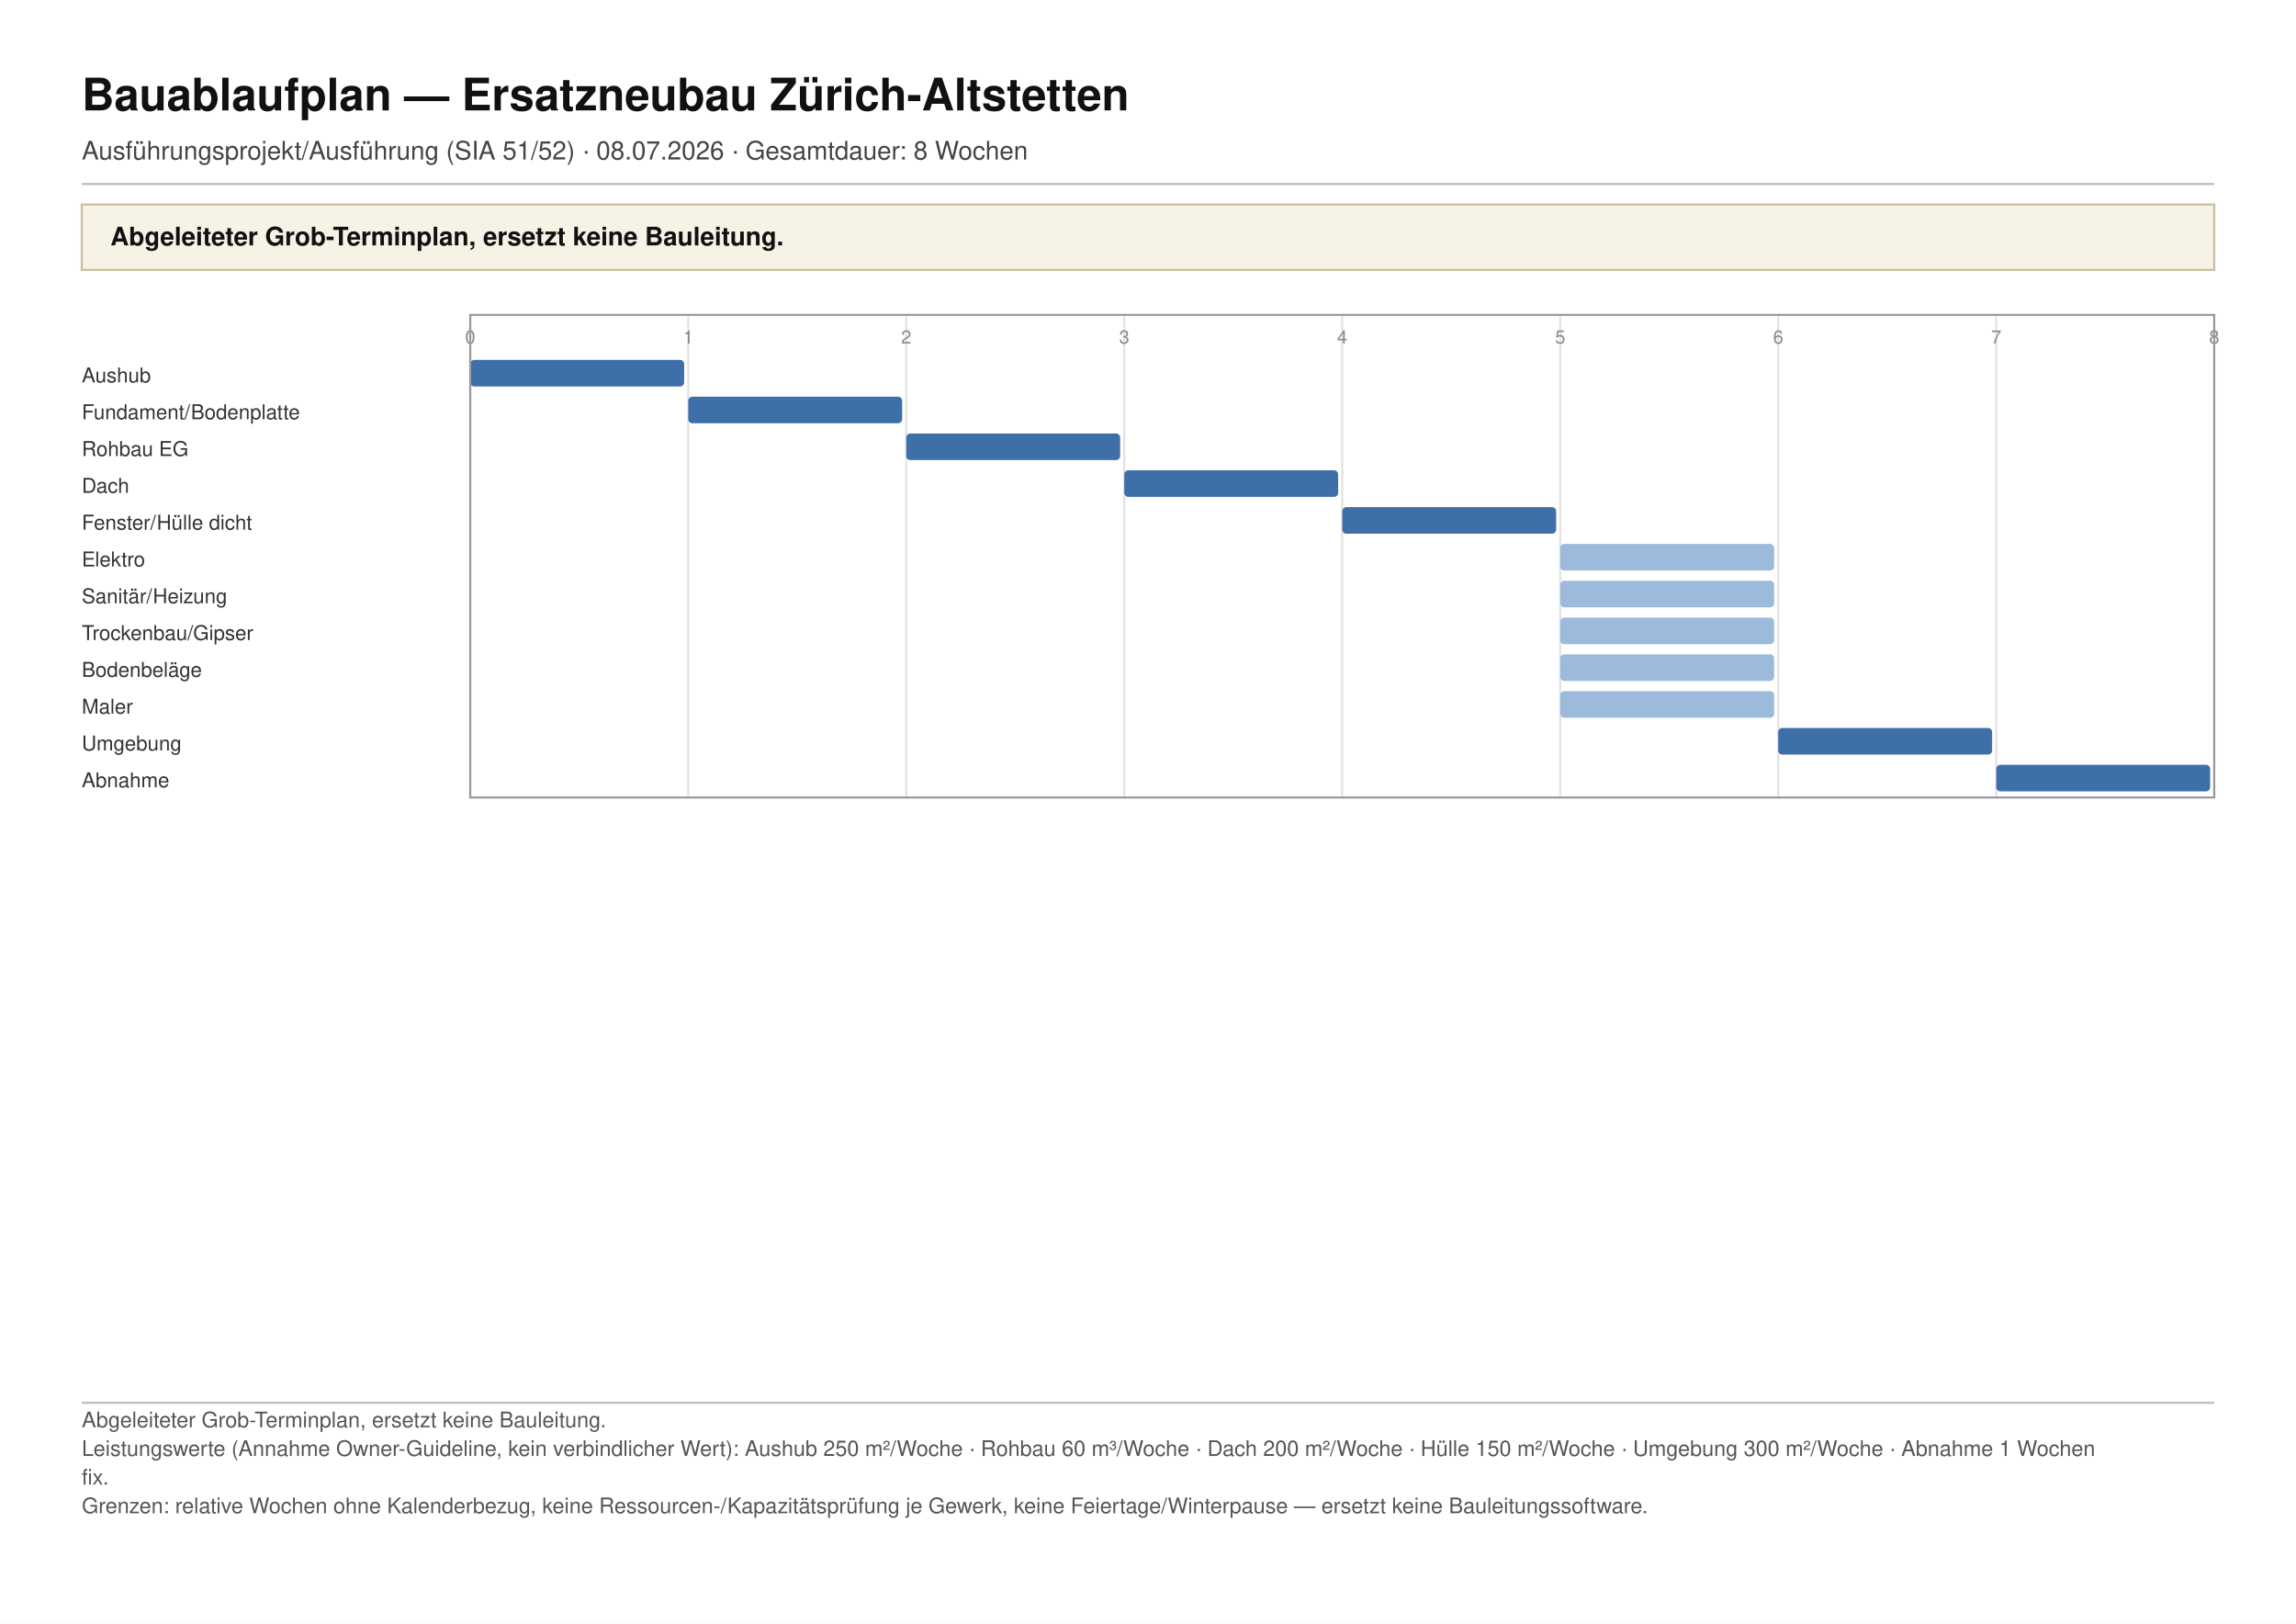
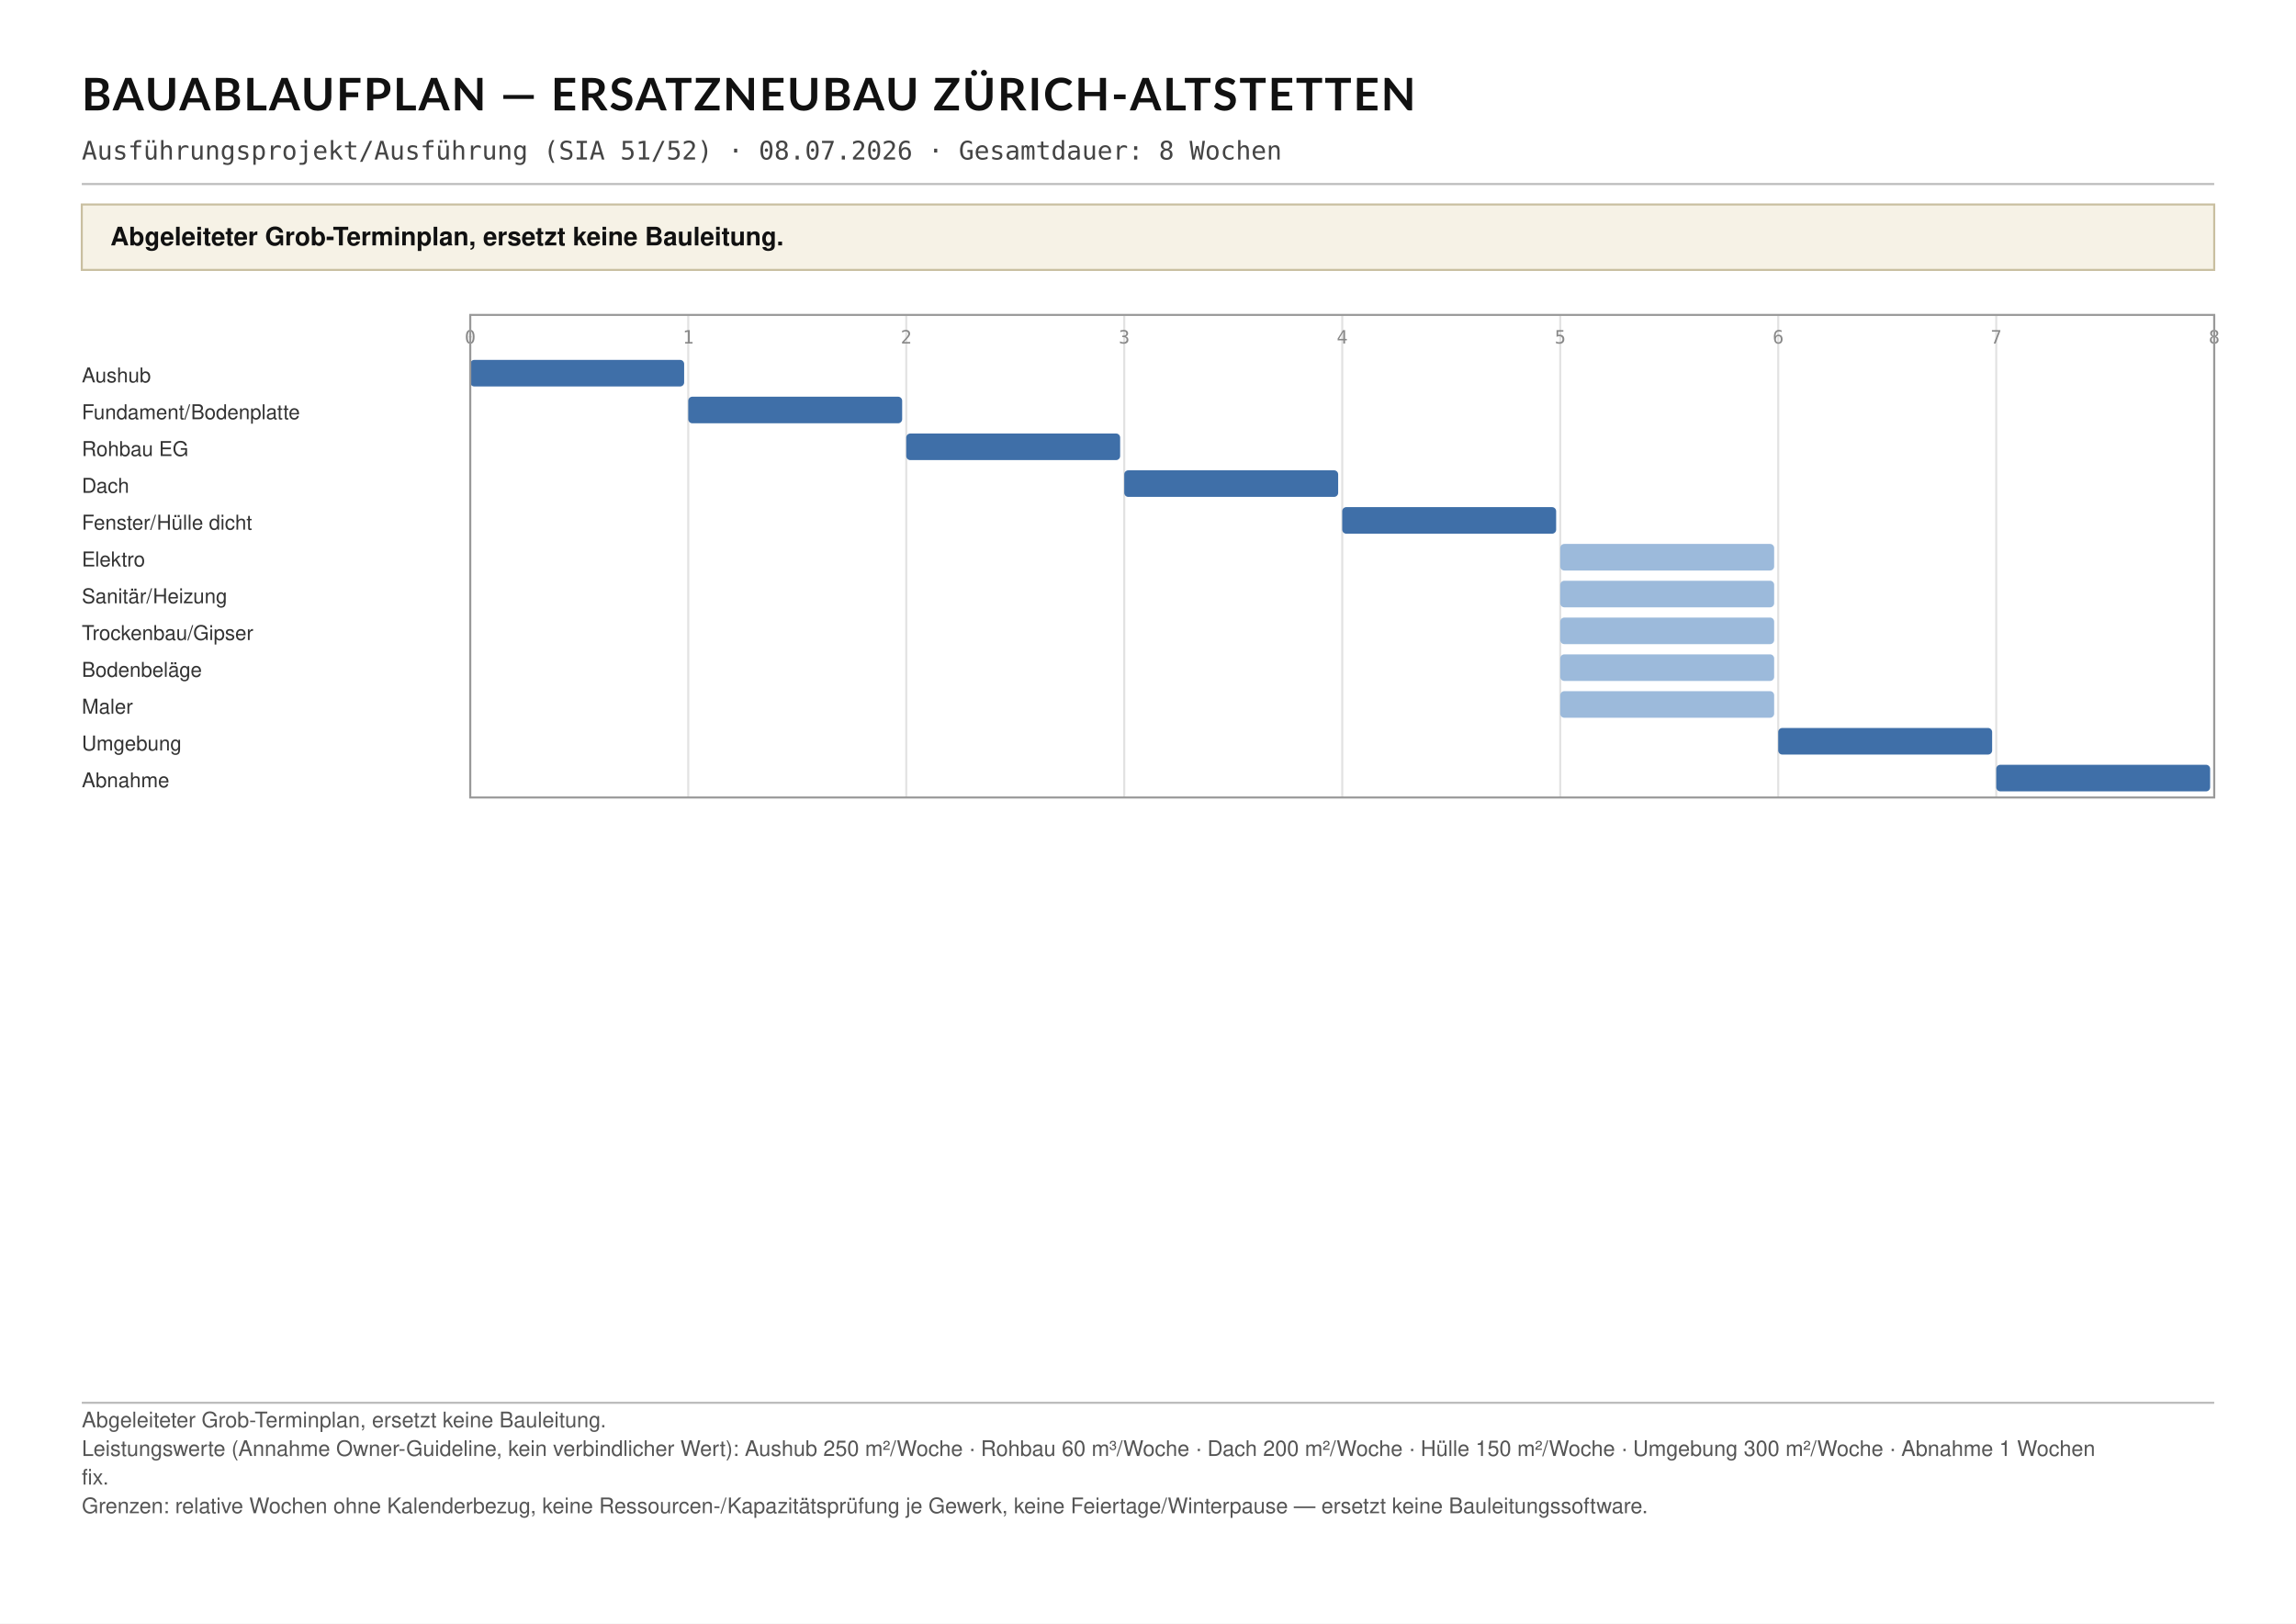
<svg xmlns="http://www.w3.org/2000/svg" viewBox="0 0 1123 794" font-family="Helvetica, Arial, sans-serif">
  <rect x="0" y="0" width="1123" height="794" fill="#ffffff" />
-   <text x="40" y="54" font-size="22" font-weight="bold" fill="#111111">Bauablaufplan — Ersatzneubau Zürich-Altstetten</text>
-   <text x="40" y="78" font-size="12.5" fill="#444444">Ausführungsprojekt/Ausführung (SIA 51/52) · 08.07.2026 · Gesamtdauer: 8 Wochen</text>
+   <text x="40" y="54" font-weight="bold" font-family="'Lato', Helvetica, Arial, sans-serif" letter-spacing="0.04em" font-size="22" fill="#111111">BAUABLAUFPLAN — ERSATZNEUBAU ZÜRICH-ALTSTETTEN</text>
+   <text x="40" y="78" font-family="'IBM Plex Mono', ui-monospace, monospace" font-size="12.5" font-feature-settings="'tnum'" fill="#444444">Ausführungsprojekt/Ausführung (SIA 51/52) · 08.07.2026 · Gesamtdauer: 8 Wochen</text>
  <line x1="40" y1="90" x2="1083" y2="90" stroke="#bbbbbb" stroke-width="1" />
  <rect x="40" y="100" width="1043" height="32" fill="#f6f2e6" stroke="#c9bfa0" stroke-width="1" />
  <text x="54" y="120" font-size="12.5" font-weight="bold" fill="#111111">Abgeleiteter Grob-Terminplan, ersetzt keine Bauleitung.</text>
  <line x1="230.00" y1="154" x2="230.00" y2="390.00" stroke="#e2e2e2" stroke-width="1" />
-   <text x="230.00" y="168.00" font-size="9" text-anchor="middle" fill="#888888">0</text>
+   <text x="230.00" y="168.00" font-family="'IBM Plex Mono', ui-monospace, monospace" font-size="9" font-feature-settings="'tnum'" text-anchor="middle" fill="#888888">0</text>
  <line x1="336.63" y1="154" x2="336.63" y2="390.00" stroke="#e2e2e2" stroke-width="1" />
-   <text x="336.63" y="168.00" font-size="9" text-anchor="middle" fill="#888888">1</text>
+   <text x="336.63" y="168.00" font-family="'IBM Plex Mono', ui-monospace, monospace" font-size="9" font-feature-settings="'tnum'" text-anchor="middle" fill="#888888">1</text>
  <line x1="443.25" y1="154" x2="443.25" y2="390.00" stroke="#e2e2e2" stroke-width="1" />
-   <text x="443.25" y="168.00" font-size="9" text-anchor="middle" fill="#888888">2</text>
+   <text x="443.25" y="168.00" font-family="'IBM Plex Mono', ui-monospace, monospace" font-size="9" font-feature-settings="'tnum'" text-anchor="middle" fill="#888888">2</text>
  <line x1="549.88" y1="154" x2="549.88" y2="390.00" stroke="#e2e2e2" stroke-width="1" />
-   <text x="549.88" y="168.00" font-size="9" text-anchor="middle" fill="#888888">3</text>
+   <text x="549.88" y="168.00" font-family="'IBM Plex Mono', ui-monospace, monospace" font-size="9" font-feature-settings="'tnum'" text-anchor="middle" fill="#888888">3</text>
  <line x1="656.50" y1="154" x2="656.50" y2="390.00" stroke="#e2e2e2" stroke-width="1" />
-   <text x="656.50" y="168.00" font-size="9" text-anchor="middle" fill="#888888">4</text>
+   <text x="656.50" y="168.00" font-family="'IBM Plex Mono', ui-monospace, monospace" font-size="9" font-feature-settings="'tnum'" text-anchor="middle" fill="#888888">4</text>
  <line x1="763.13" y1="154" x2="763.13" y2="390.00" stroke="#e2e2e2" stroke-width="1" />
-   <text x="763.13" y="168.00" font-size="9" text-anchor="middle" fill="#888888">5</text>
+   <text x="763.13" y="168.00" font-family="'IBM Plex Mono', ui-monospace, monospace" font-size="9" font-feature-settings="'tnum'" text-anchor="middle" fill="#888888">5</text>
  <line x1="869.75" y1="154" x2="869.75" y2="390.00" stroke="#e2e2e2" stroke-width="1" />
-   <text x="869.75" y="168.00" font-size="9" text-anchor="middle" fill="#888888">6</text>
+   <text x="869.75" y="168.00" font-family="'IBM Plex Mono', ui-monospace, monospace" font-size="9" font-feature-settings="'tnum'" text-anchor="middle" fill="#888888">6</text>
  <line x1="976.38" y1="154" x2="976.38" y2="390.00" stroke="#e2e2e2" stroke-width="1" />
-   <text x="976.38" y="168.00" font-size="9" text-anchor="middle" fill="#888888">7</text>
+   <text x="976.38" y="168.00" font-family="'IBM Plex Mono', ui-monospace, monospace" font-size="9" font-feature-settings="'tnum'" text-anchor="middle" fill="#888888">7</text>
  <line x1="1083.00" y1="154" x2="1083.00" y2="390.00" stroke="#e2e2e2" stroke-width="1" />
-   <text x="1083.00" y="168.00" font-size="9" text-anchor="middle" fill="#888888">8</text>
+   <text x="1083.00" y="168.00" font-family="'IBM Plex Mono', ui-monospace, monospace" font-size="9" font-feature-settings="'tnum'" text-anchor="middle" fill="#888888">8</text>
  <text x="40" y="187.00" font-size="10" fill="#333333">Aushub</text>
  <rect x="230.00" y="176.00" width="104.63" height="13.00" fill="#3f6fa8" rx="2" />
  <text x="40" y="205.00" font-size="10" fill="#333333">Fundament/Bodenplatte</text>
  <rect x="336.63" y="194.00" width="104.63" height="13.00" fill="#3f6fa8" rx="2" />
  <text x="40" y="223.00" font-size="10" fill="#333333">Rohbau EG</text>
  <rect x="443.25" y="212.00" width="104.63" height="13.00" fill="#3f6fa8" rx="2" />
  <text x="40" y="241.00" font-size="10" fill="#333333">Dach</text>
  <rect x="549.88" y="230.00" width="104.63" height="13.00" fill="#3f6fa8" rx="2" />
  <text x="40" y="259.00" font-size="10" fill="#333333">Fenster/Hülle dicht</text>
  <rect x="656.50" y="248.00" width="104.63" height="13.00" fill="#3f6fa8" rx="2" />
  <text x="40" y="277.00" font-size="10" fill="#333333">Elektro</text>
  <rect x="763.13" y="266.00" width="104.63" height="13.00" fill="#9cbadb" rx="2" />
  <text x="40" y="295.00" font-size="10" fill="#333333">Sanitär/Heizung</text>
  <rect x="763.13" y="284.00" width="104.63" height="13.00" fill="#9cbadb" rx="2" />
  <text x="40" y="313.00" font-size="10" fill="#333333">Trockenbau/Gipser</text>
  <rect x="763.13" y="302.00" width="104.63" height="13.00" fill="#9cbadb" rx="2" />
  <text x="40" y="331.00" font-size="10" fill="#333333">Bodenbeläge</text>
  <rect x="763.13" y="320.00" width="104.63" height="13.00" fill="#9cbadb" rx="2" />
  <text x="40" y="349.00" font-size="10" fill="#333333">Maler</text>
  <rect x="763.13" y="338.00" width="104.63" height="13.00" fill="#9cbadb" rx="2" />
  <text x="40" y="367.00" font-size="10" fill="#333333">Umgebung</text>
  <rect x="869.75" y="356.00" width="104.63" height="13.00" fill="#3f6fa8" rx="2" />
  <text x="40" y="385.00" font-size="10" fill="#333333">Abnahme</text>
  <rect x="976.38" y="374.00" width="104.63" height="13.00" fill="#3f6fa8" rx="2" />
  <rect x="230.00" y="154" width="853.00" height="236.00" fill="none" stroke="#999999" stroke-width="1" />
  <line x1="40" y1="686" x2="1083" y2="686" stroke="#bbbbbb" stroke-width="1" />
  <text x="40" y="698.00" font-size="10.5" fill="#555555">Abgeleiteter Grob-Terminplan, ersetzt keine Bauleitung.</text>
  <text x="40" y="712.00" font-size="10.5" fill="#555555">Leistungswerte (Annahme Owner-Guideline, kein verbindlicher Wert): Aushub 250 m²/Woche · Rohbau 60 m³/Woche · Dach 200 m²/Woche · Hülle 150 m²/Woche · Umgebung 300 m²/Woche · Abnahme 1 Wochen</text>
  <text x="40" y="726.00" font-size="10.5" fill="#555555">fix.</text>
  <text x="40" y="740.00" font-size="10.5" fill="#555555">Grenzen: relative Wochen ohne Kalenderbezug, keine Ressourcen-/Kapazitätsprüfung je Gewerk, keine Feiertage/Winterpause — ersetzt keine Bauleitungssoftware.</text>
</svg>
